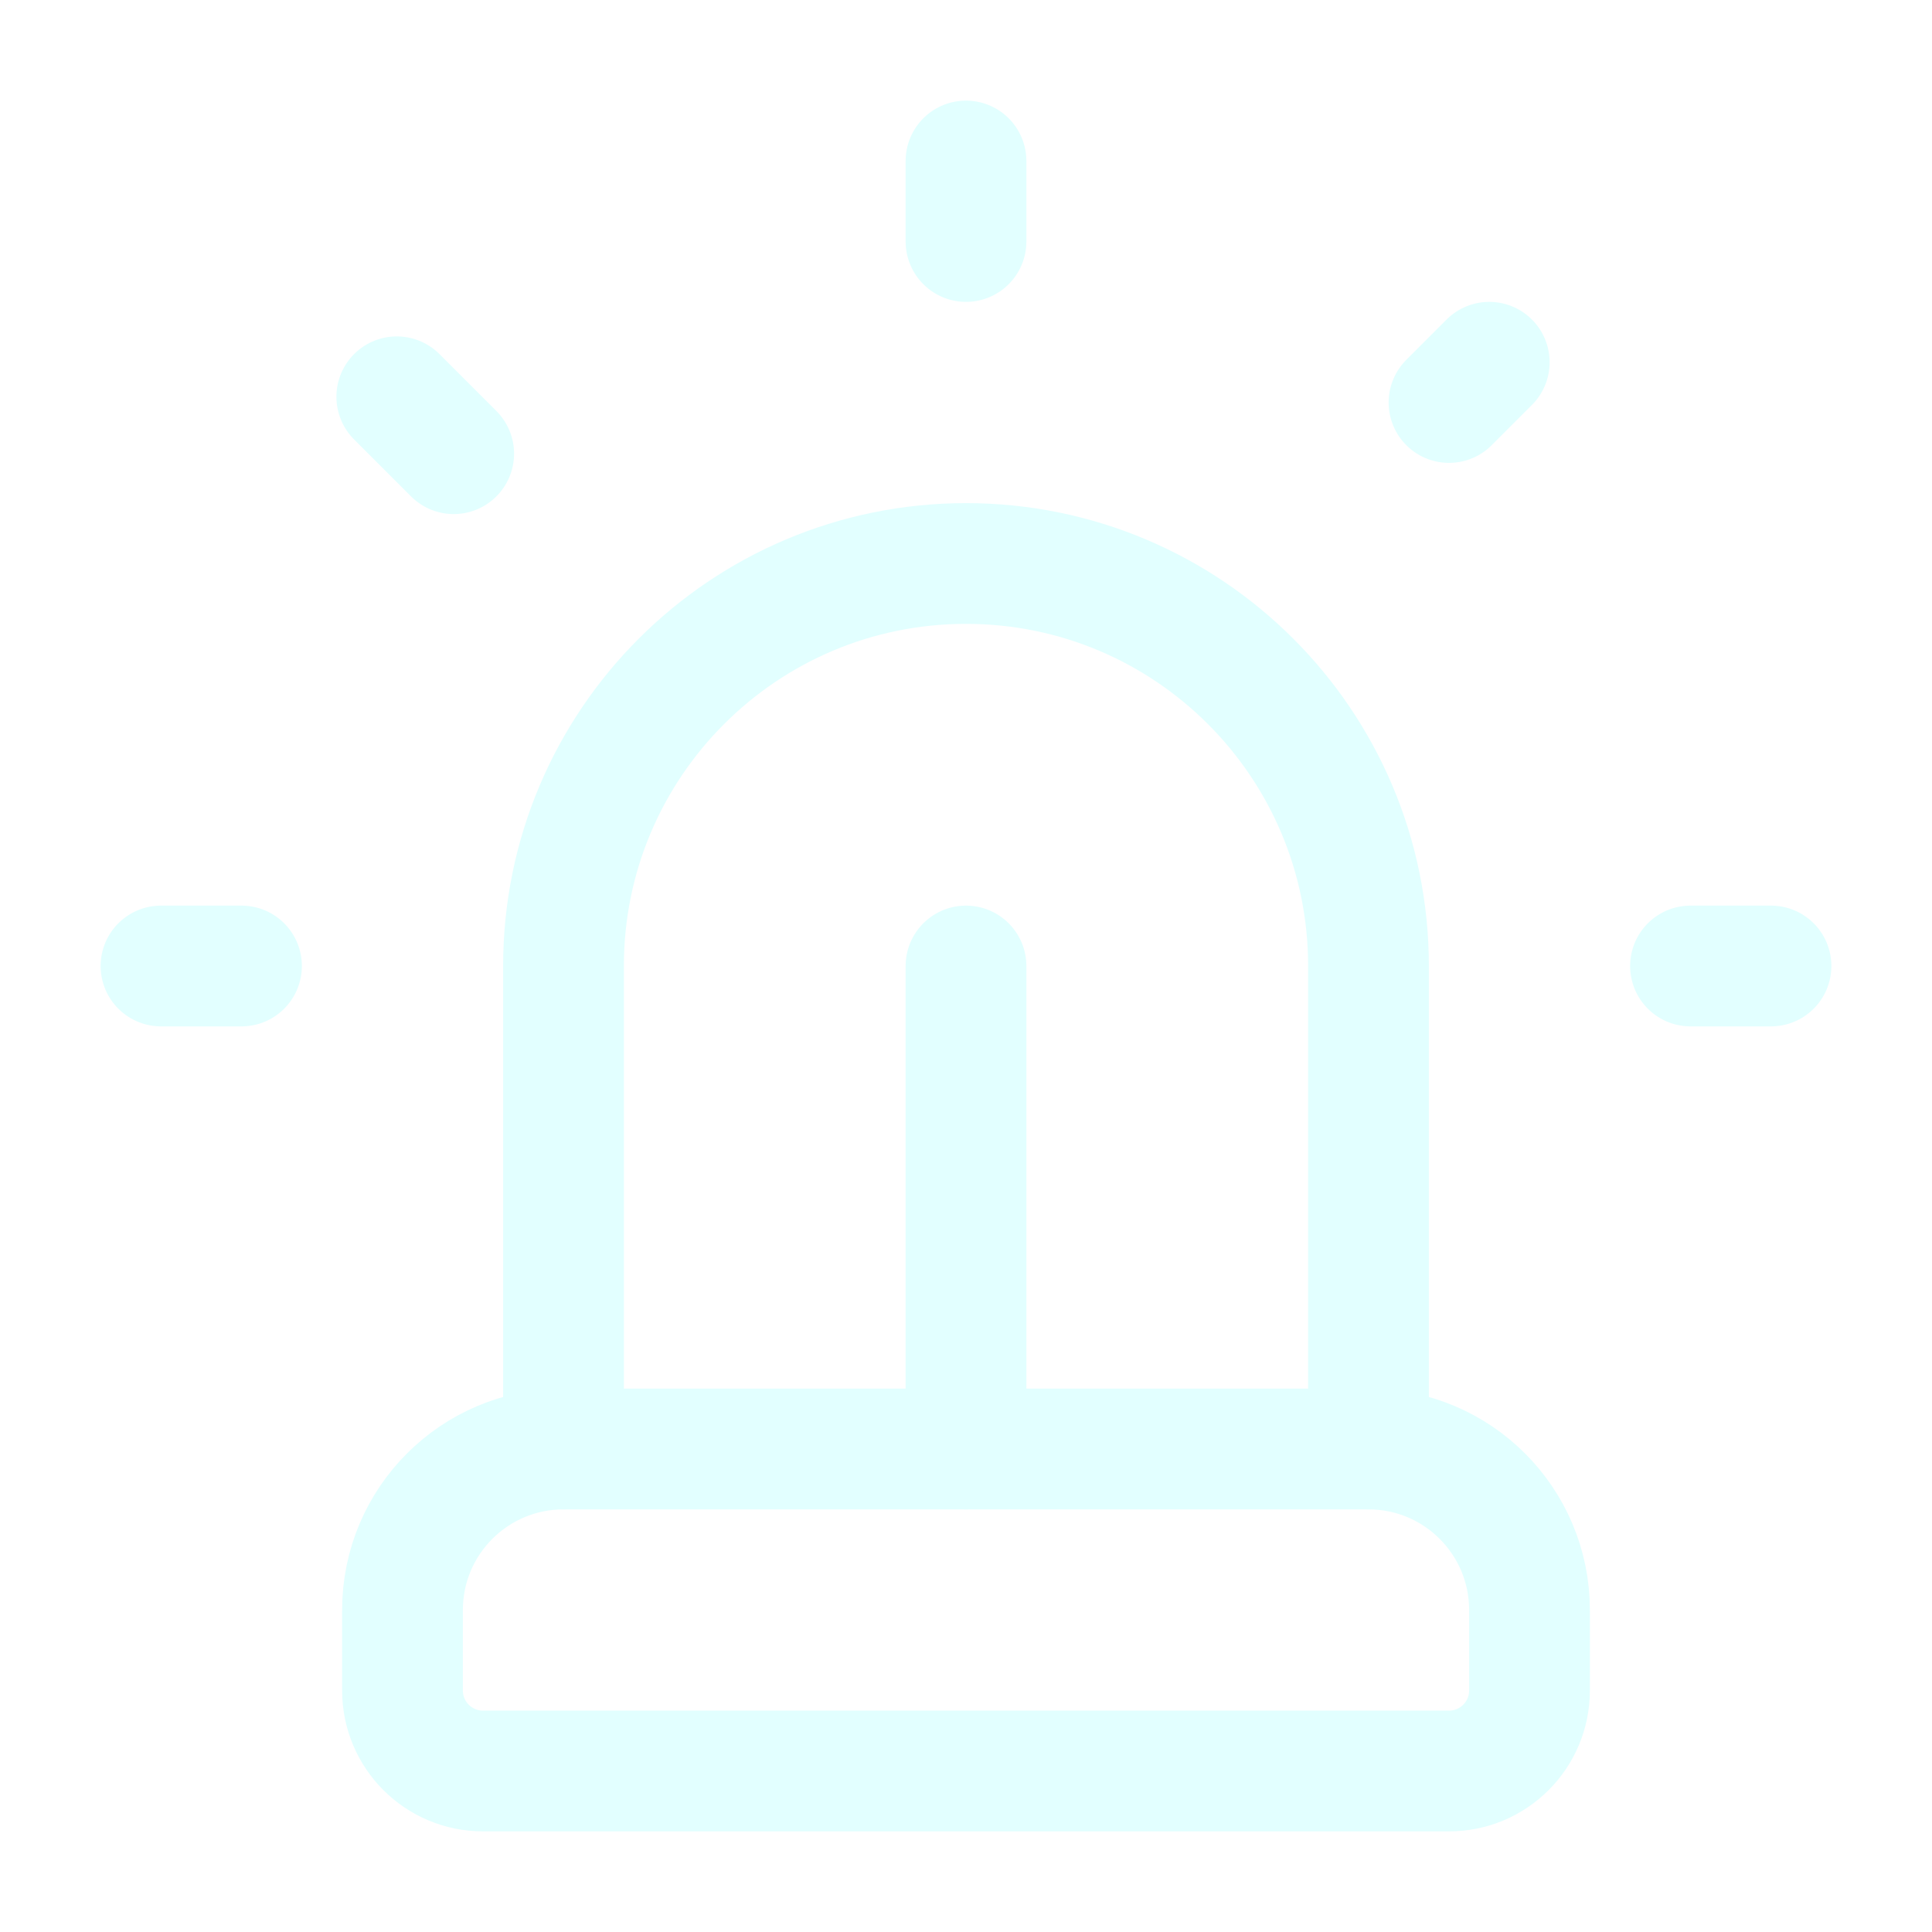
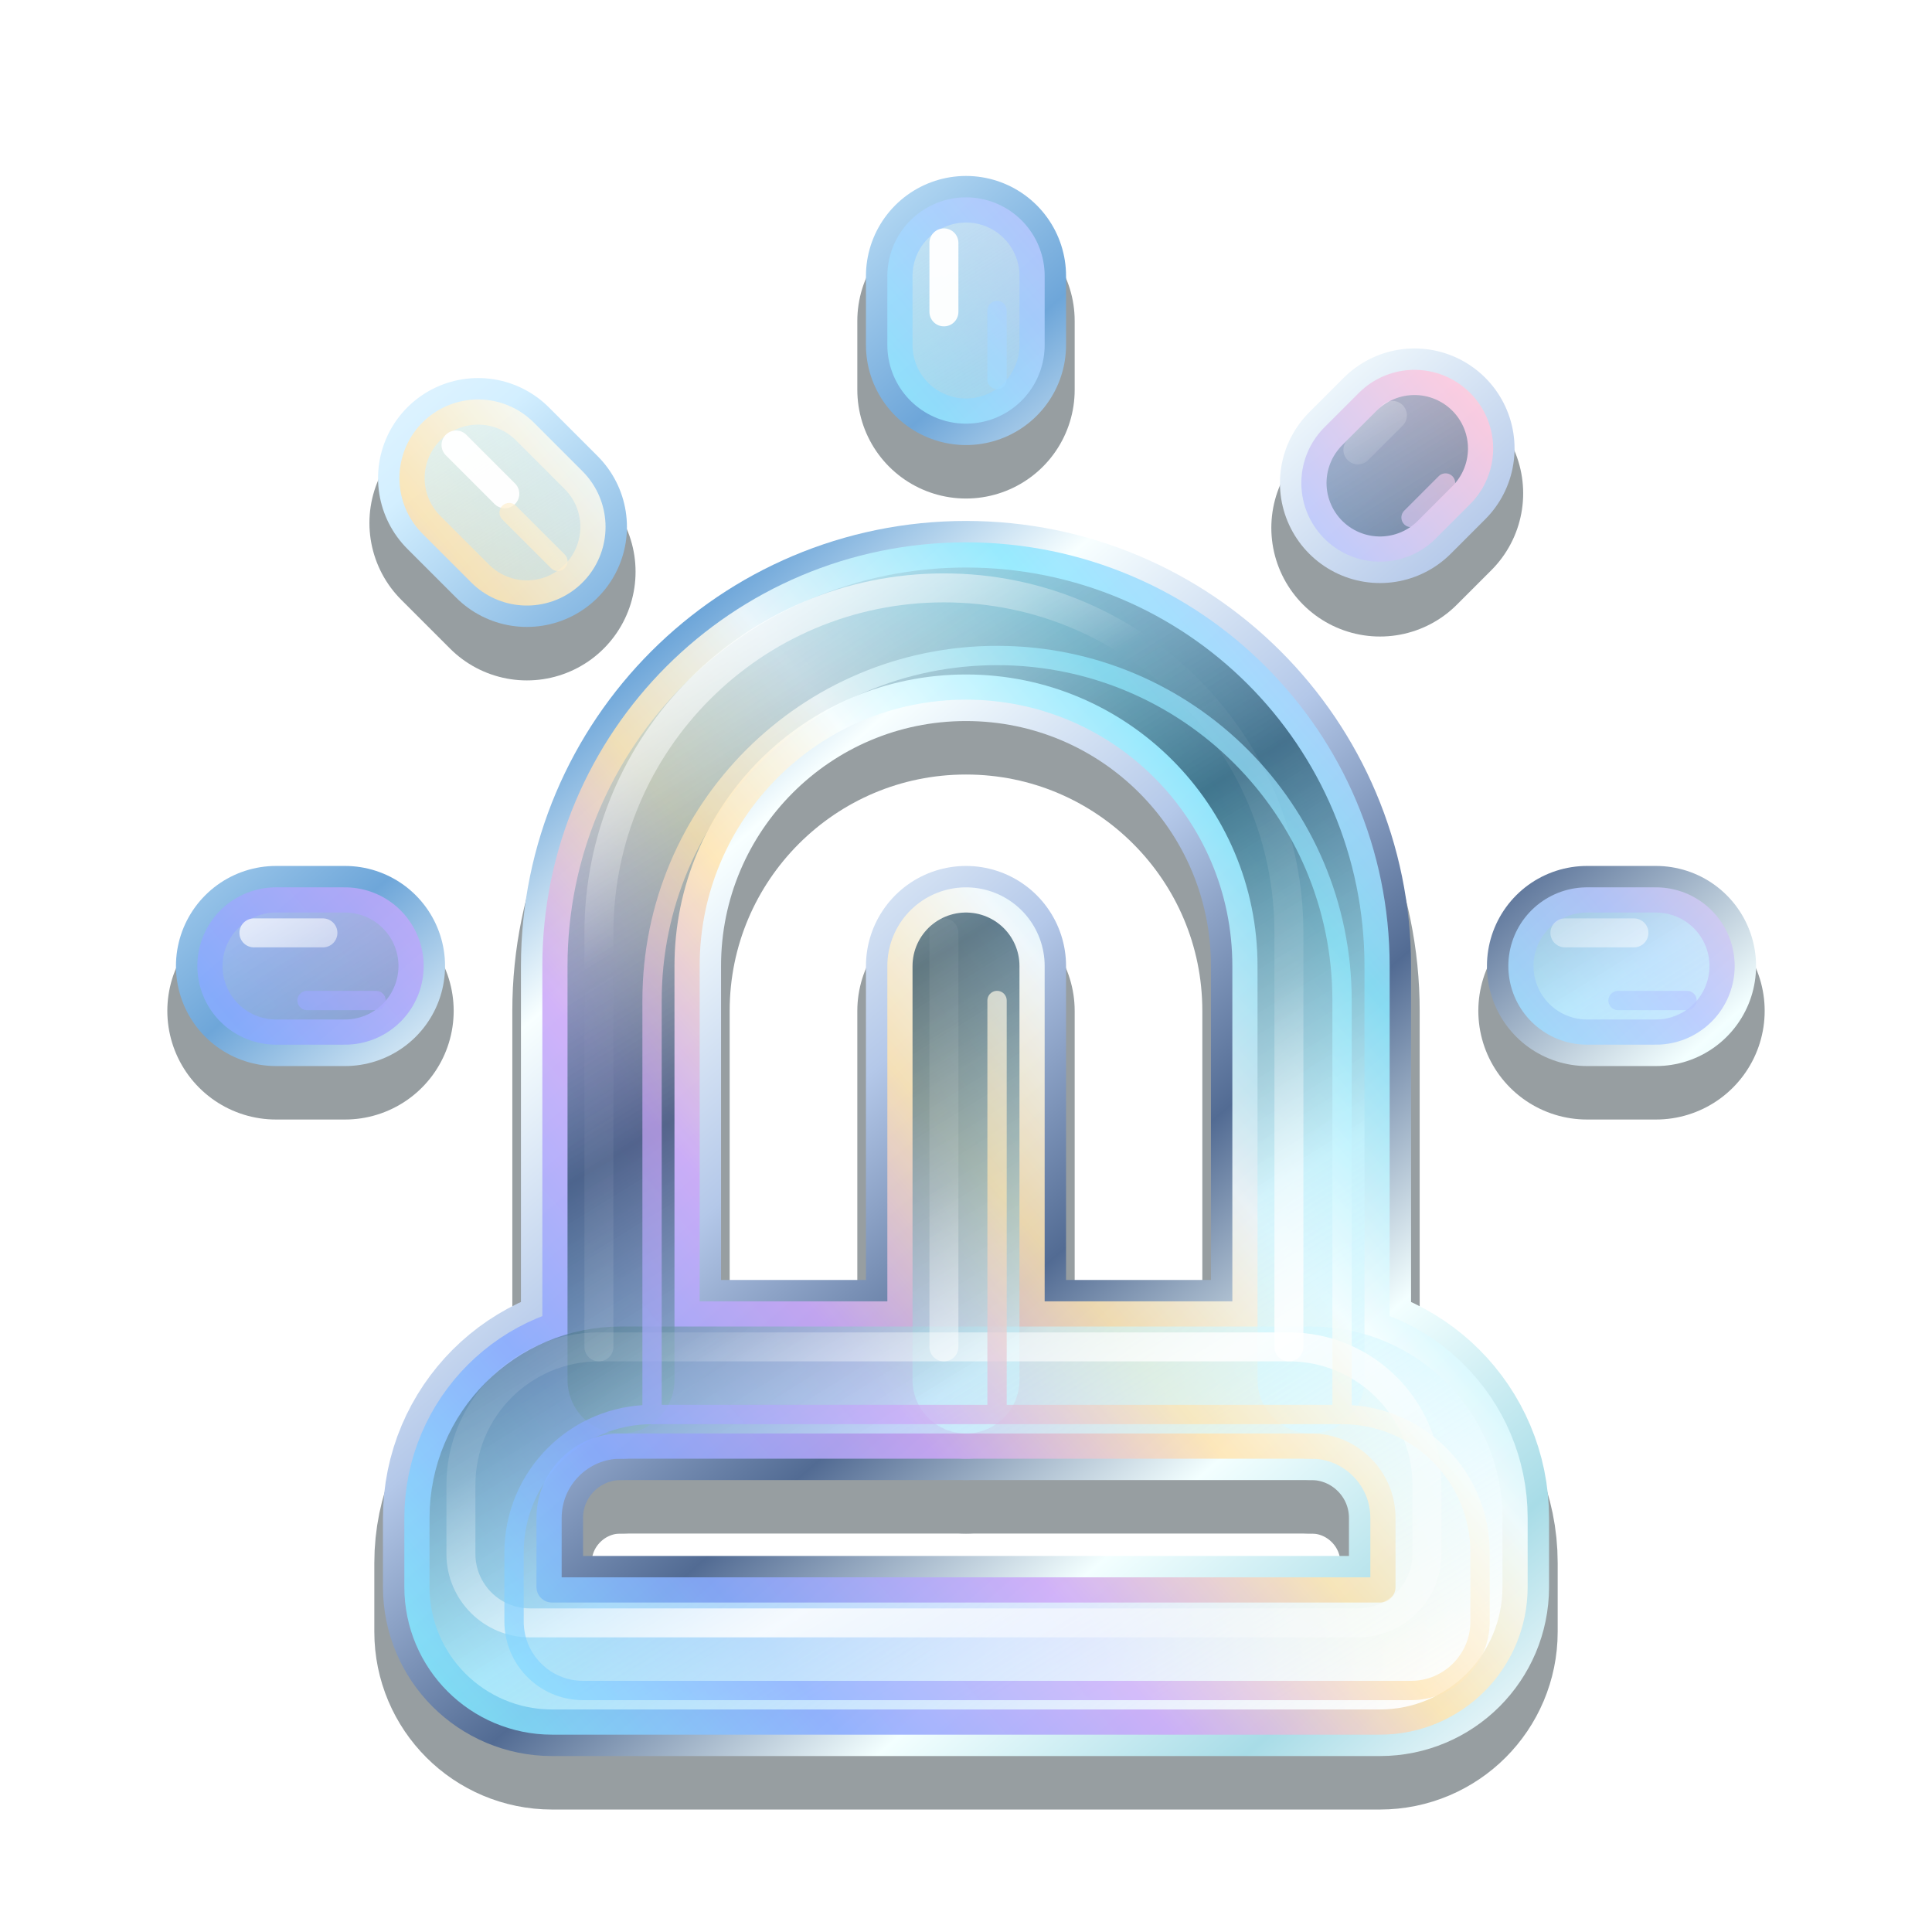
- <svg xmlns="http://www.w3.org/2000/svg" class="lucide lucide-siren" width="24" height="24" viewBox="0 0 24 24" fill="none" stroke="#e2ffff" stroke-width="1.5" stroke-linecap="round" stroke-linejoin="round">
-   <path d="M7 18v-6a5 5 0 1 1 10 0v6" />
-   <path d="M5 21a1 1 0 0 0 1 1h12a1 1 0 0 0 1-1v-1a2 2 0 0 0-2-2H7a2 2 0 0 0-2 2z" />
-   <path d="M21 12h1" />
-   <path d="M18.5 4.5 18 5" />
-   <path d="M2 12h1" />
-   <path d="M12 2v1" />
-   <path d="m4.929 4.929.707.707" />
-   <path d="M12 12v6" />
+ <svg xmlns="http://www.w3.org/2000/svg" xmlns:xlink="http://www.w3.org/1999/xlink" width="128" height="128" viewBox="-2 -2 28 28" fill="none" stroke-linecap="round" stroke-linejoin="round" data-material="liquid-prism">
+   <defs>
+     <g id="prism-shape">
+       <path d="M7 18v-6a5 5 0 1 1 10 0v6" />
+       <path d="M5 21a1 1 0 0 0 1 1h12a1 1 0 0 0 1-1v-1a2 2 0 0 0-2-2H7a2 2 0 0 0-2 2z" />
+       <path d="M21 12h1" />
+       <path d="M18.5 4.5 18 5" />
+       <path d="M2 12h1" />
+       <path d="M12 2v1" />
+       <path d="m4.929 4.929.707.707" />
+       <path d="M12 12v6" />
+     </g>
+     <linearGradient id="prism-rim" x1="2" y1="1" x2="21" y2="23" gradientUnits="userSpaceOnUse">
+       <stop stop-color="#ffffff" />
+       <stop offset=".15" stop-color="#d3efff" />
+       <stop offset=".29" stop-color="#6ea6d9" />
+       <stop offset=".39" stop-color="#f8ffff" />
+       <stop offset=".52" stop-color="#b4c8e9" />
+       <stop offset=".65" stop-color="#526b93" />
+       <stop offset=".78" stop-color="#f3ffff" />
+       <stop offset=".9" stop-color="#a8dce7" />
+       <stop offset="1" stop-color="#ffffff" />
+     </linearGradient>
+     <linearGradient id="prism-spectrum" x1="2" y1="20" x2="22" y2="3" gradientUnits="userSpaceOnUse">
+       <stop stop-color="#83edff" />
+       <stop offset=".16" stop-color="#88aaff" />
+       <stop offset=".3" stop-color="#cca7f8" />
+       <stop offset=".42" stop-color="#ffe4b0" />
+       <stop offset=".52" stop-color="#f9ffff" />
+       <stop offset=".65" stop-color="#8eeaff" />
+       <stop offset=".78" stop-color="#b7c8ff" />
+       <stop offset=".9" stop-color="#ffc9de" />
+       <stop offset="1" stop-color="#fff2cb" />
+     </linearGradient>
+     <linearGradient id="prism-core" x1="5" y1="2" x2="18" y2="23" gradientUnits="userSpaceOnUse">
+       <stop stop-color="#efffff" stop-opacity=".9" />
+       <stop offset=".25" stop-color="#a8cddc" stop-opacity=".38" />
+       <stop offset=".48" stop-color="#163d55" stop-opacity=".66" />
+       <stop offset=".7" stop-color="#c7f5ff" stop-opacity=".58" />
+       <stop offset="1" stop-color="#ffffff" stop-opacity=".92" />
+     </linearGradient>
+     <linearGradient id="prism-glint" x1="4" y1="2" x2="16" y2="22" gradientUnits="userSpaceOnUse">
+       <stop stop-color="#ffffff" />
+       <stop offset=".27" stop-color="#ffffff" stop-opacity=".95" />
+       <stop offset=".45" stop-color="#ffffff" stop-opacity="0" />
+       <stop offset=".68" stop-color="#ffffff" stop-opacity=".12" />
+       <stop offset=".86" stop-color="#ffffff" stop-opacity=".85" />
+       <stop offset="1" stop-color="#ffffff" stop-opacity=".3" />
+     </linearGradient>
+   </defs>
+   <use xlink:href="#prism-shape" stroke="#061820" stroke-width="3.15" opacity=".42" transform="translate(0 .65)" />
+   <use xlink:href="#prism-shape" stroke="url(#prism-rim)" stroke-width="2.9" />
+   <use xlink:href="#prism-shape" stroke="url(#prism-spectrum)" stroke-width="2.28" opacity=".86" />
+   <use xlink:href="#prism-shape" stroke="url(#prism-core)" stroke-width="1.55" />
+   <use xlink:href="#prism-shape" stroke="url(#prism-glint)" stroke-width=".42" transform="translate(-.32 -.48)" />
+   <use xlink:href="#prism-shape" stroke="url(#prism-spectrum)" stroke-width=".28" opacity=".7" transform="translate(.45 .5)" />
</svg>
